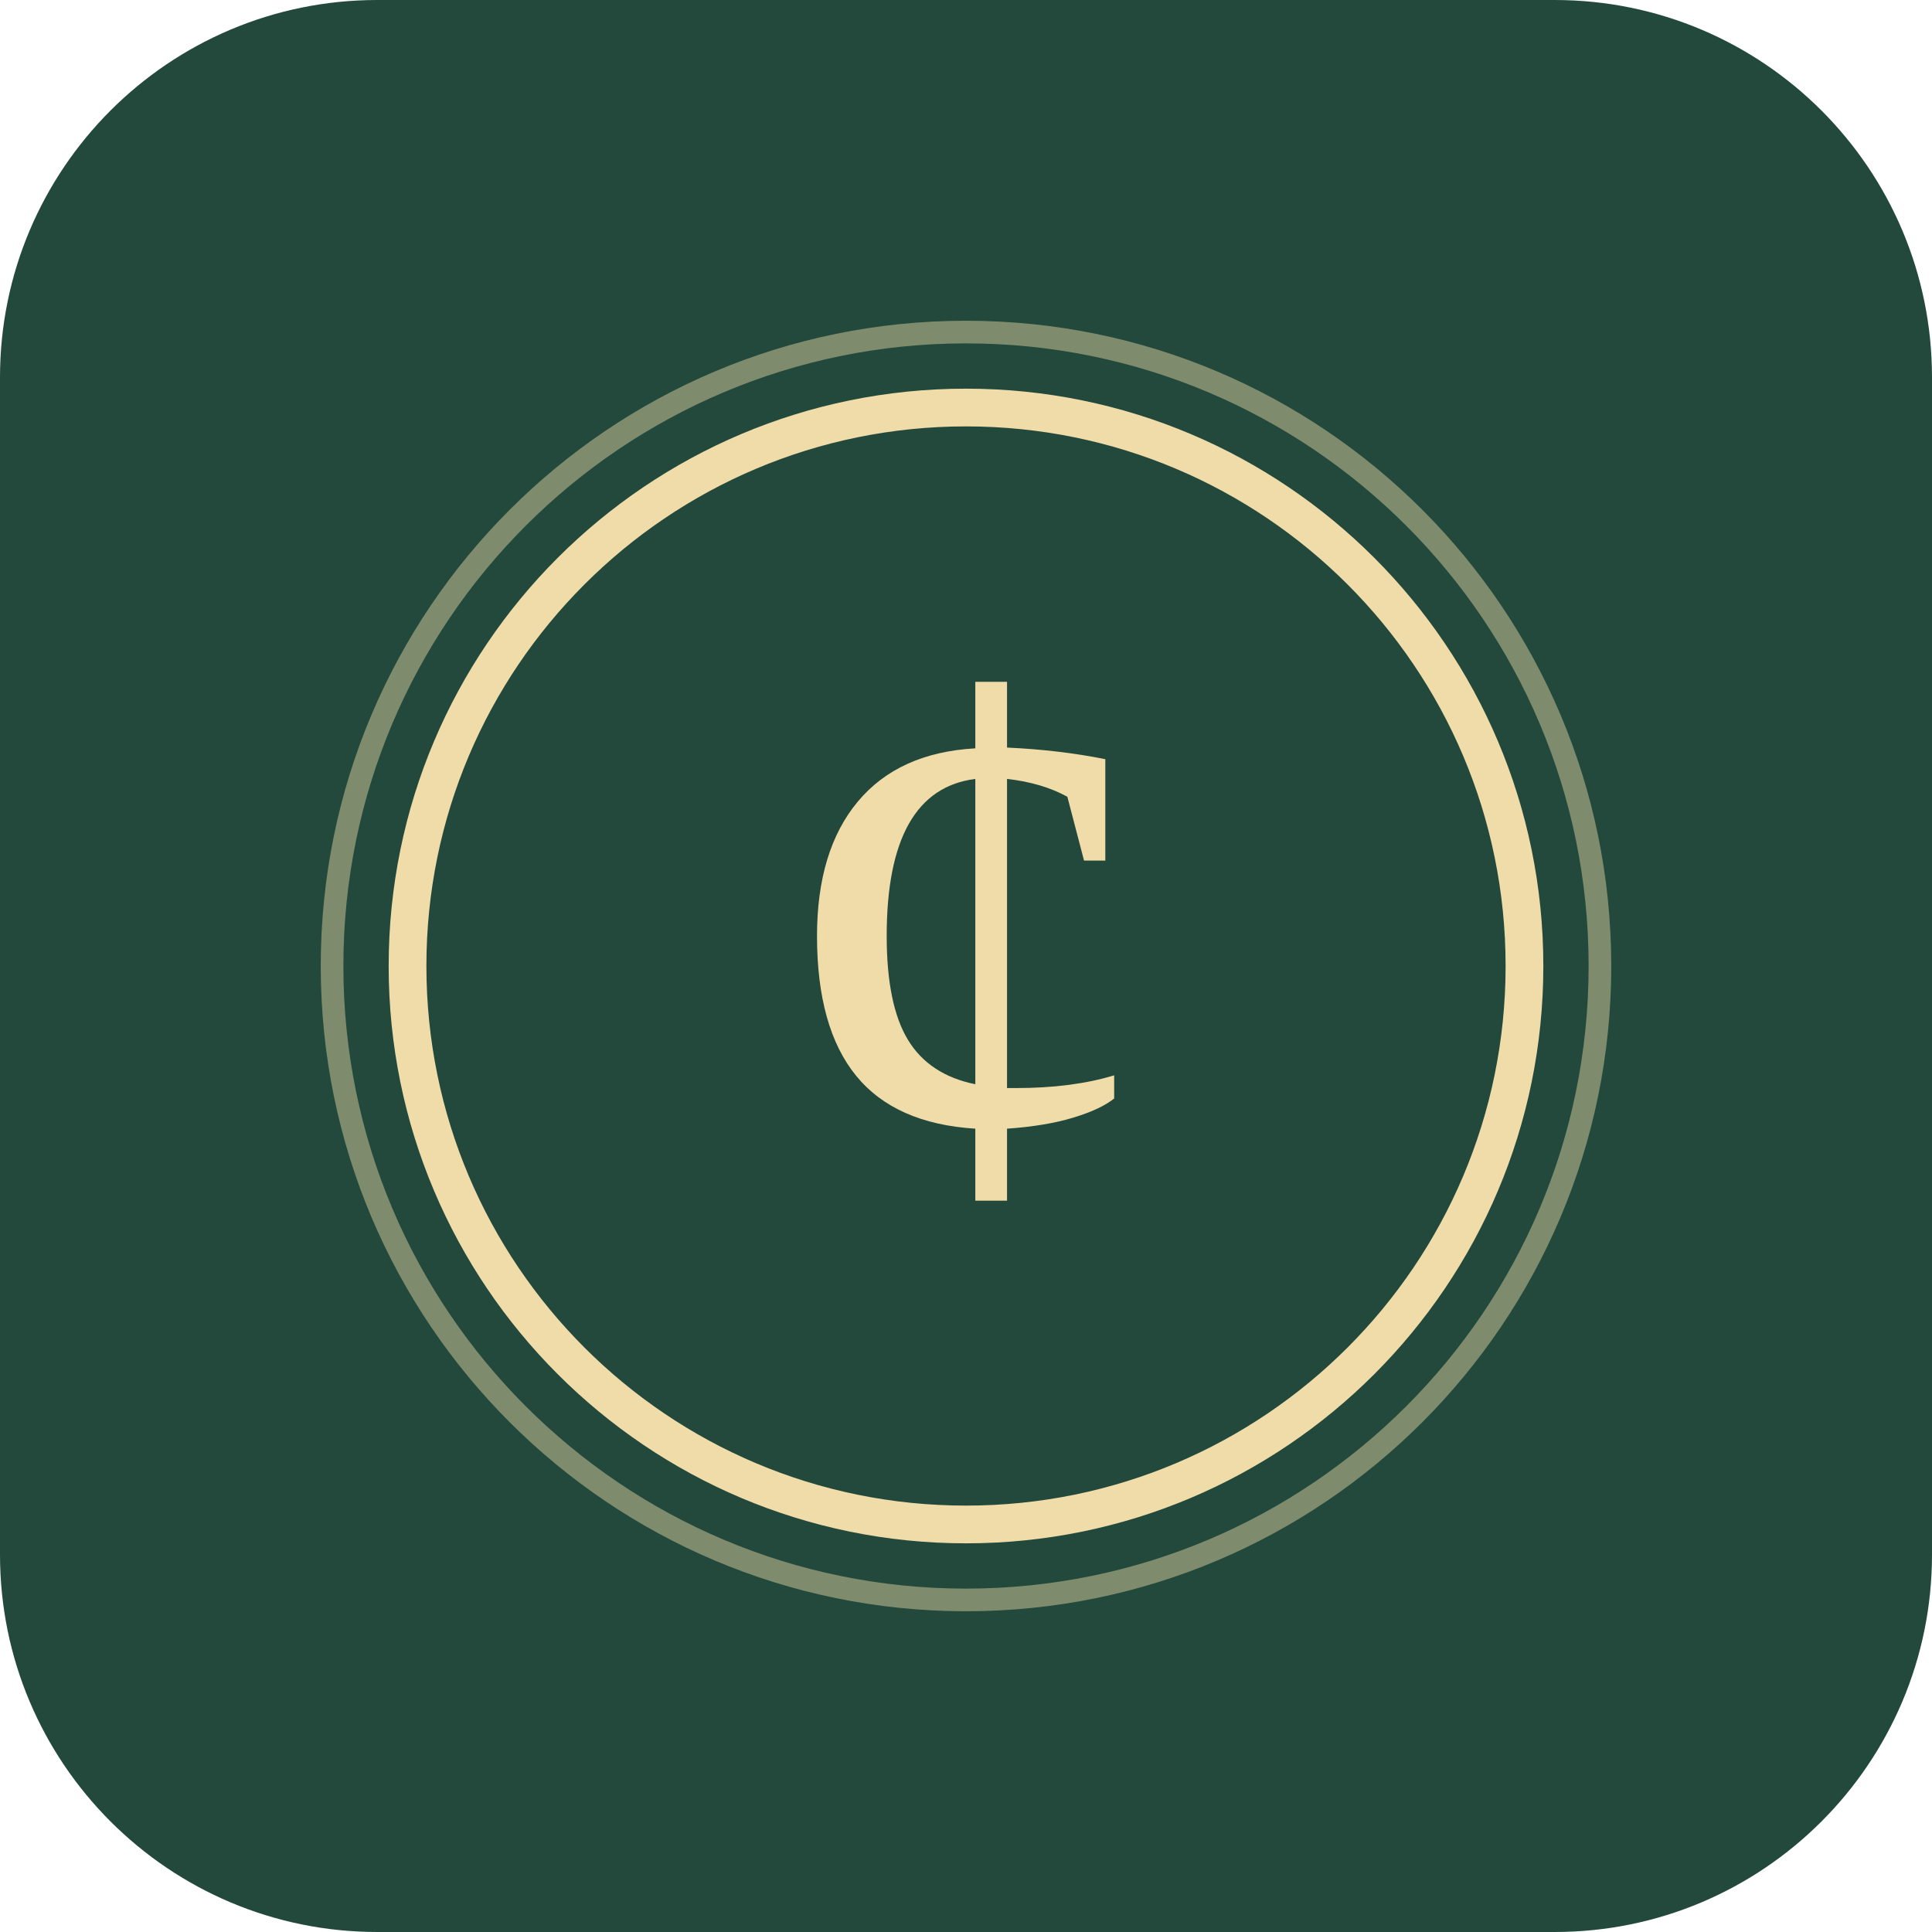
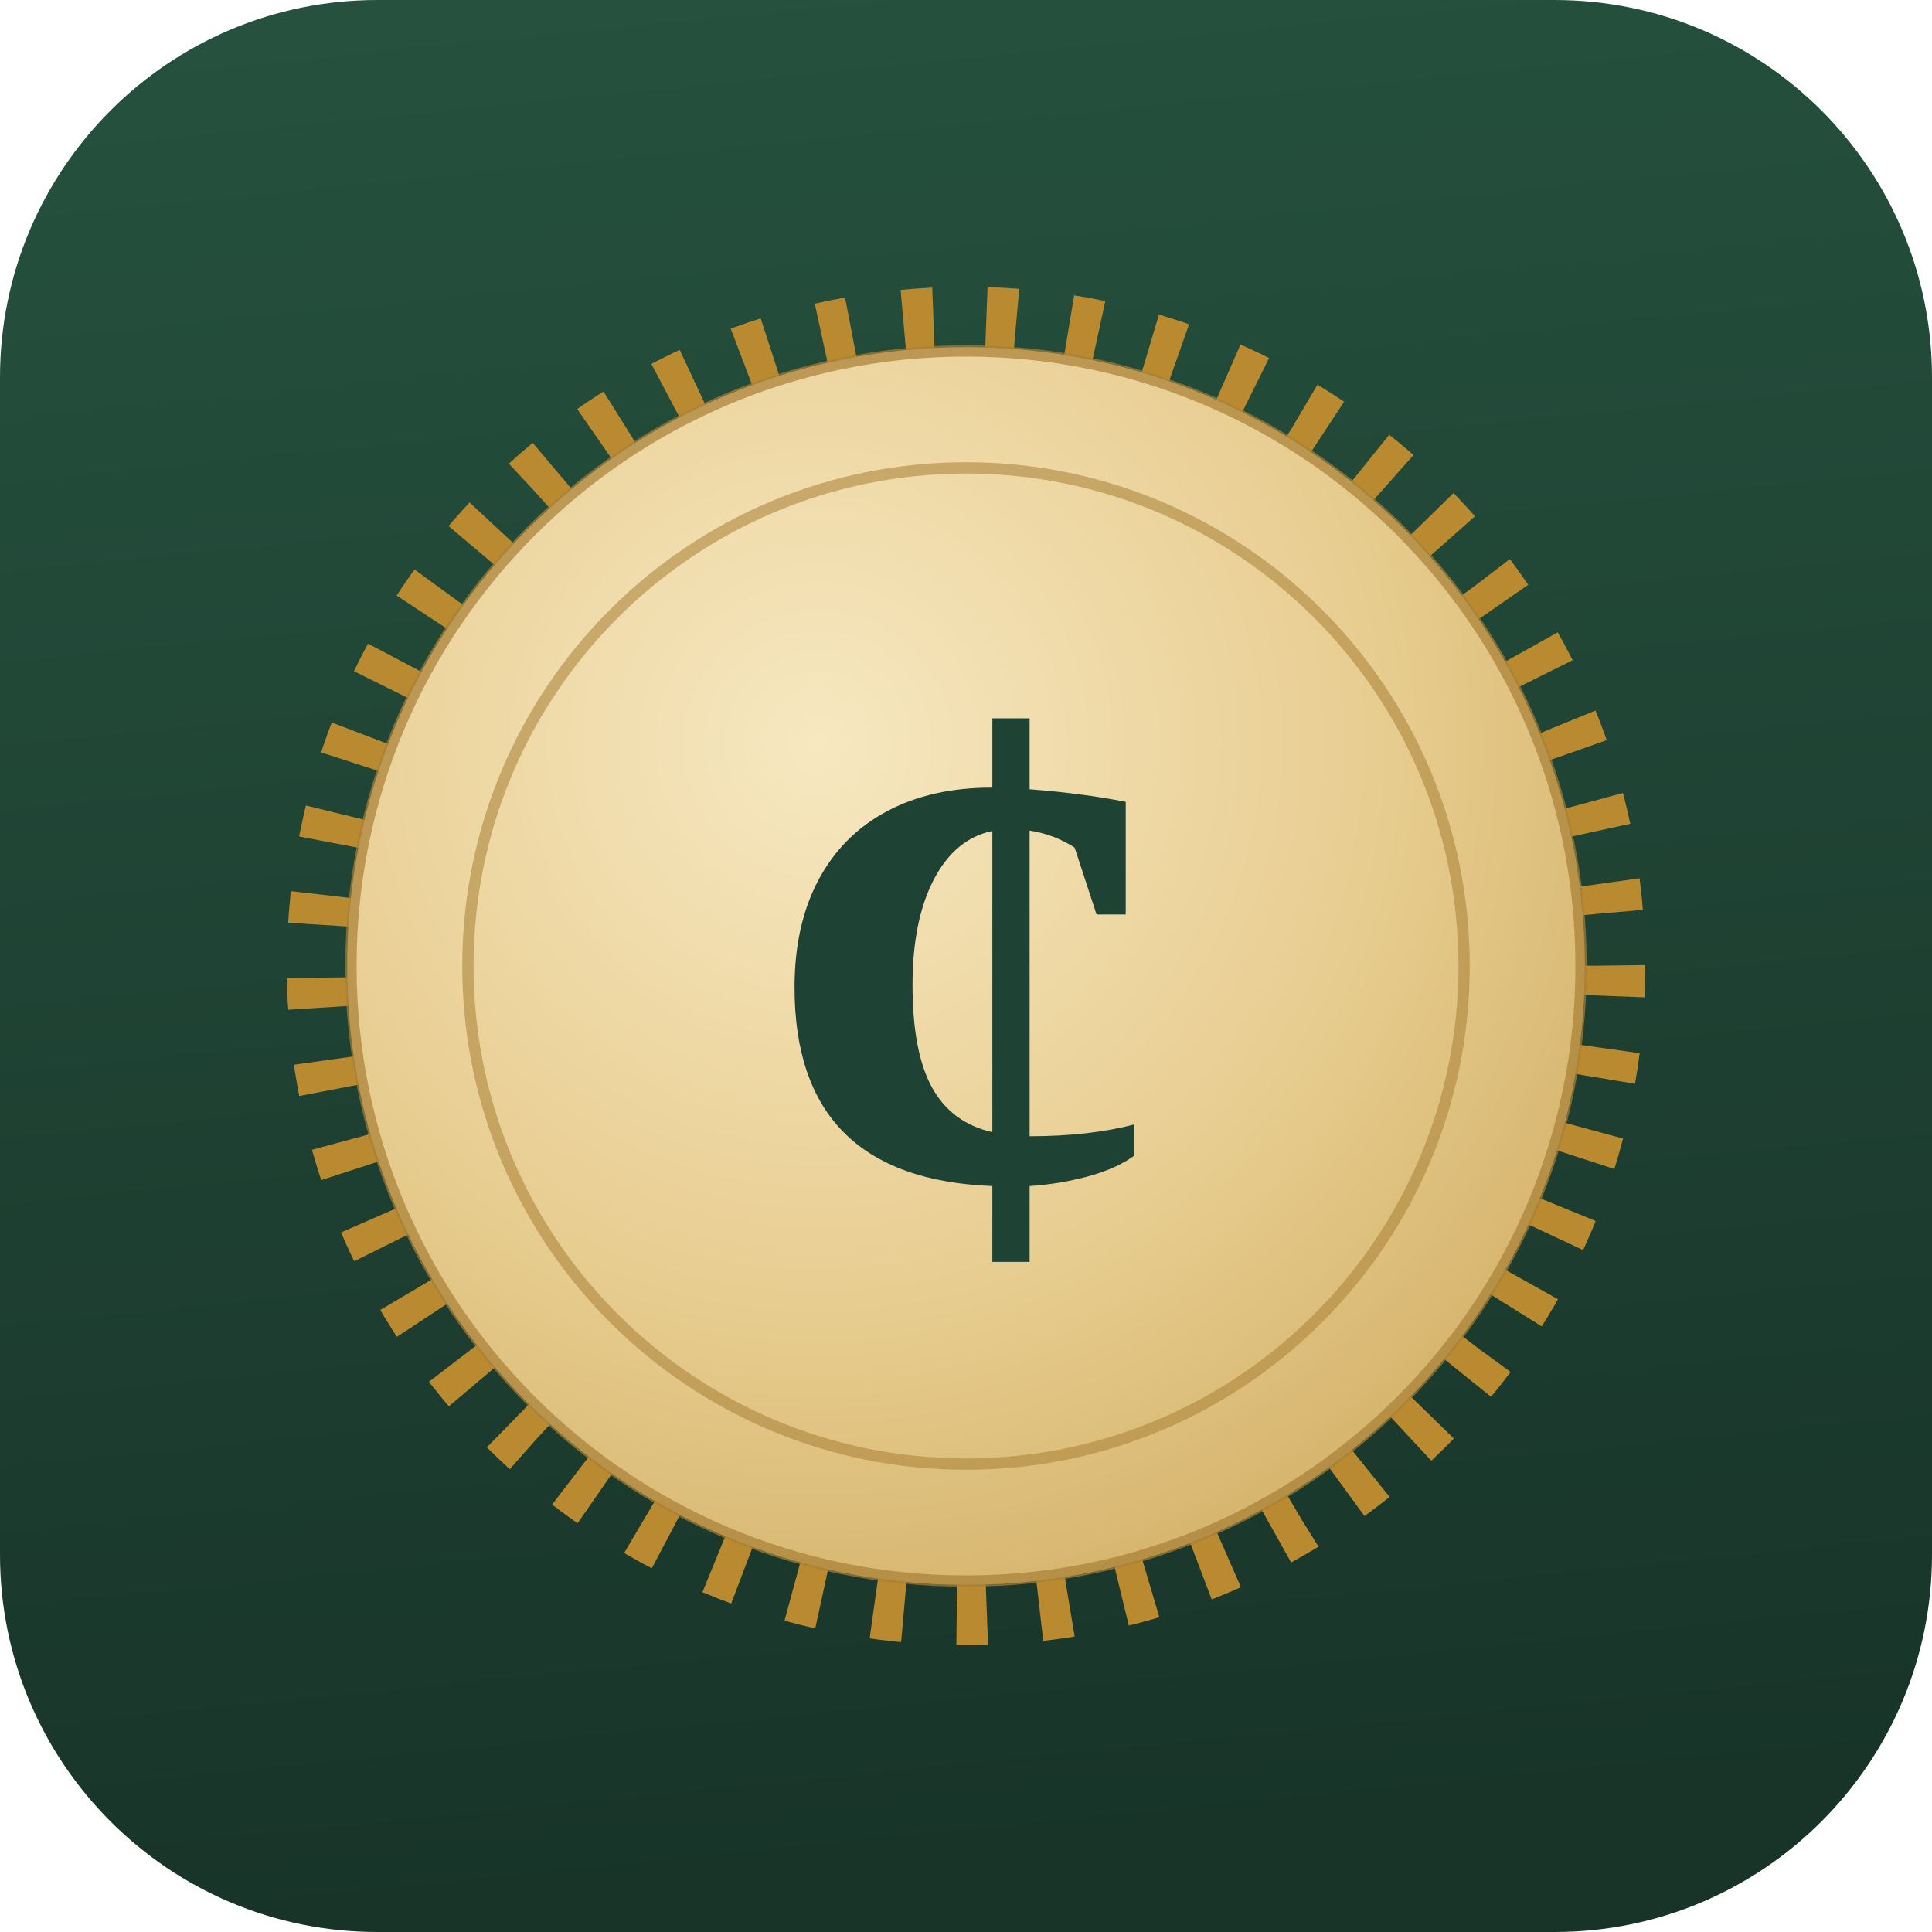
<svg xmlns="http://www.w3.org/2000/svg" viewBox="0 0 512 512">
-   <rect width="512" height="512" rx="100" fill="#22493C" />
-   <circle cx="256" cy="256" r="168" fill="none" stroke="#F0DCA8" stroke-width="6" opacity="0.45" />
-   <circle cx="256" cy="256" r="148" fill="none" stroke="#F0DCA8" stroke-width="10" />
-   <text x="256" y="270" font-family="Georgia, 'Times New Roman', serif" font-size="210" fill="#F0DCA8" text-anchor="middle" dominant-baseline="middle">¢</text>
+   <defs>
+     <linearGradient id="bg" x1="0" y1="0" x2="0.1" y2="1">
+       <stop offset="0" stop-color="#26523F" />
+       <stop offset="1" stop-color="#183429" />
+     </linearGradient>
+     <radialGradient id="coin" cx="0.38" cy="0.32" r="0.85">
+       <stop offset="0" stop-color="#F7E8C1" />
+       <stop offset="0.55" stop-color="#E7CC8F" />
+       <stop offset="1" stop-color="#CDA95C" />
+     </radialGradient>
+   </defs>
+   <rect width="512" height="512" rx="100" fill="url(#bg)" />
+   <circle cx="256" cy="256" r="172" fill="none" stroke="#B98A2F" stroke-width="16" stroke-dasharray="8 14.055" />
+   <circle cx="256" cy="256" r="164" fill="url(#coin)" />
+   <circle cx="256" cy="256" r="163" fill="none" stroke="#A87F35" stroke-width="3" opacity="0.7" />
+   <circle cx="256" cy="256" r="132" fill="none" stroke="#A87F35" stroke-width="3" opacity="0.55" />
+   <text x="256" y="272" font-family="Georgia, 'Times New Roman', serif" font-size="220" font-weight="bold" fill="#1E4234" text-anchor="middle" dominant-baseline="middle">¢</text>
</svg>
